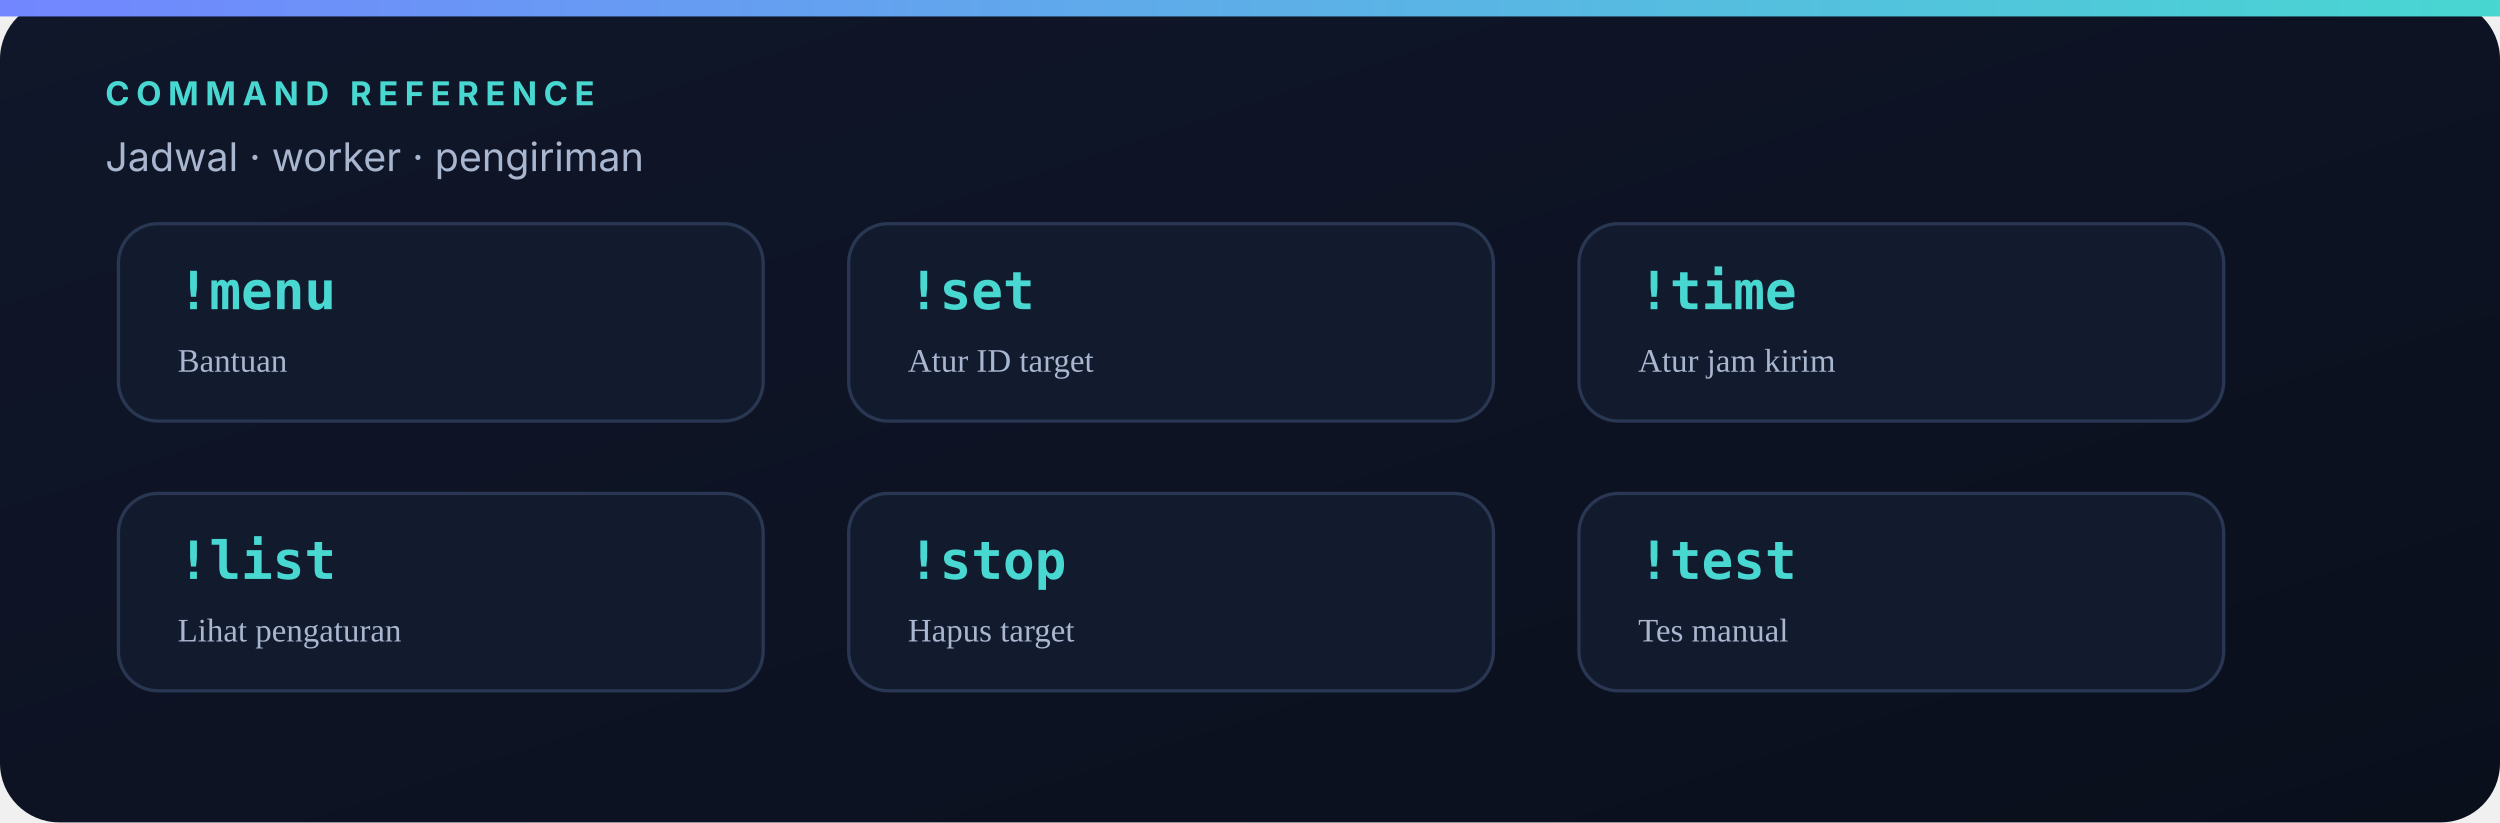
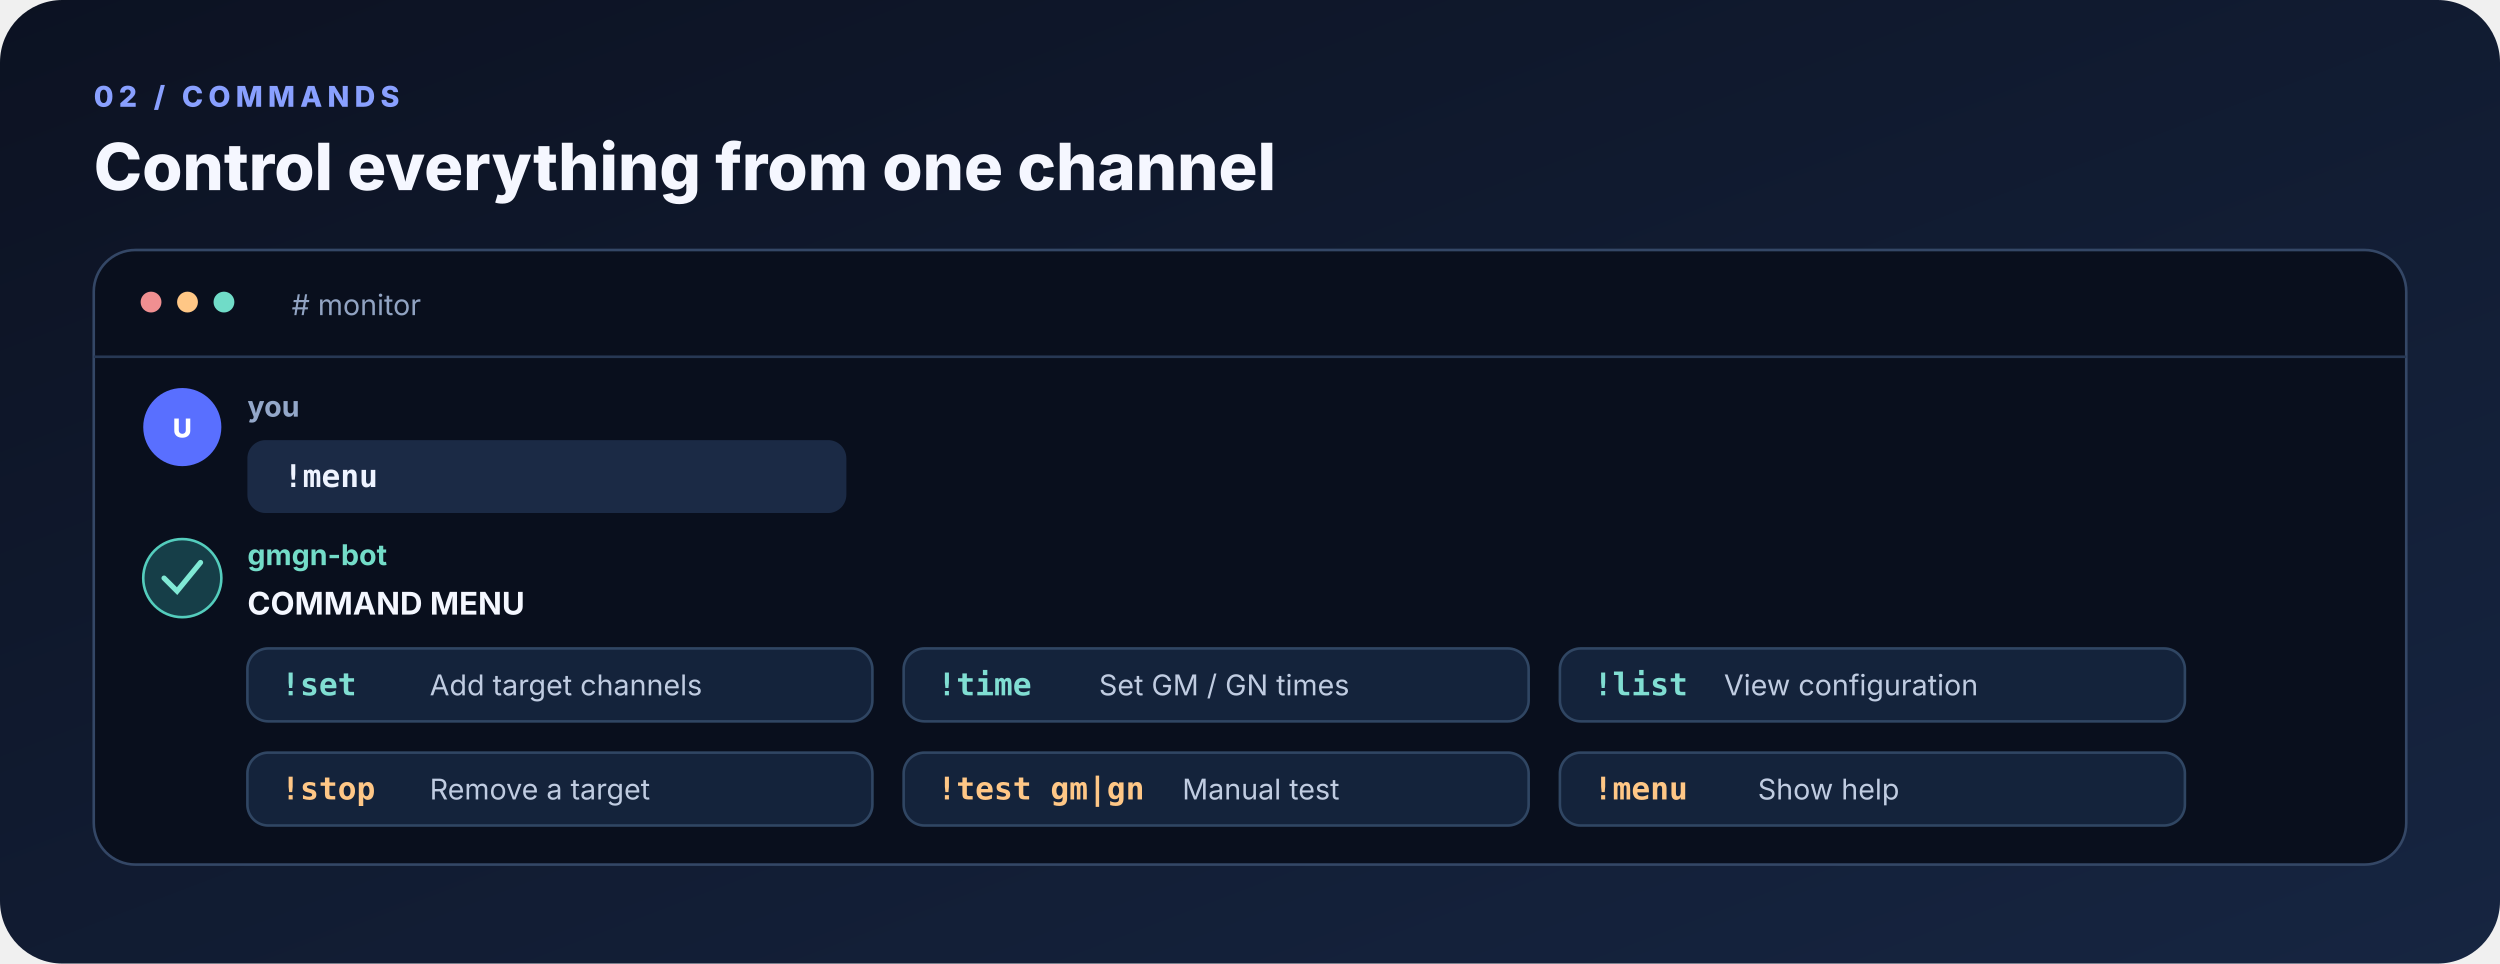
- <svg xmlns="http://www.w3.org/2000/svg" width="760" height="250" viewBox="0 0 760 250" role="img">
+ <svg xmlns="http://www.w3.org/2000/svg" width="960" height="370" viewBox="0 0 960 370" role="img" aria-label="GM GN bot command menu example">
  <defs>
    <linearGradient id="bg" x1="0" y1="0" x2="1" y2="1">
-       <stop stop-color="#10172A" />
-       <stop offset="1" stop-color="#0A0F1C" />
-     </linearGradient>
-     <linearGradient id="accent">
-       <stop stop-color="#7286FF" />
-       <stop offset="1" stop-color="#48D7D1" />
+       <stop stop-color="#0C1222" />
+       <stop offset="1" stop-color="#162541" />
    </linearGradient>
  </defs>
-   <rect width="760" height="250" rx="18" fill="url(#bg)" />
-   <path d="M0 0H760V5H0Z" fill="url(#accent)" />
-   <text x="32" y="32" font-family="Inter,Segoe UI,Arial,sans-serif" font-size="10" font-weight="700" letter-spacing="2" fill="#48D7D1">COMMAND REFERENCE</text>
-   <text x="32" y="52" font-family="Inter,Segoe UI,Arial,sans-serif" font-size="12" fill="#A8B6CF">Jadwal · worker · pengiriman</text>
-   <rect x="36" y="68" width="196" height="60" rx="12" fill="#121A2D" stroke="#293752" />
-   <text x="54" y="94" font-family="monospace" font-size="16" font-weight="700" fill="#48D7D1">!menu</text>
-   <text x="54" y="113" font-size="10" fill="#A8B6CF">Bantuan</text>
-   <rect x="258" y="68" width="196" height="60" rx="12" fill="#121A2D" stroke="#293752" />
-   <text x="276" y="94" font-family="monospace" font-size="16" font-weight="700" fill="#48D7D1">!set</text>
-   <text x="276" y="113" font-size="10" fill="#A8B6CF">Atur ID target</text>
-   <rect x="480" y="68" width="196" height="60" rx="12" fill="#121A2D" stroke="#293752" />
-   <text x="498" y="94" font-family="monospace" font-size="16" font-weight="700" fill="#48D7D1">!time</text>
-   <text x="498" y="113" font-size="10" fill="#A8B6CF">Atur jam kirim</text>
-   <rect x="36" y="150" width="196" height="60" rx="12" fill="#121A2D" stroke="#293752" />
-   <text x="54" y="176" font-family="monospace" font-size="16" font-weight="700" fill="#48D7D1">!list</text>
-   <text x="54" y="195" font-size="10" fill="#A8B6CF">Lihat pengaturan</text>
-   <rect x="258" y="150" width="196" height="60" rx="12" fill="#121A2D" stroke="#293752" />
-   <text x="276" y="176" font-family="monospace" font-size="16" font-weight="700" fill="#48D7D1">!stop</text>
-   <text x="276" y="195" font-size="10" fill="#A8B6CF">Hapus target</text>
-   <rect x="480" y="150" width="196" height="60" rx="12" fill="#121A2D" stroke="#293752" />
-   <text x="498" y="176" font-family="monospace" font-size="16" font-weight="700" fill="#48D7D1">!test</text>
-   <text x="498" y="195" font-size="10" fill="#A8B6CF">Tes manual</text>
+   <rect width="960" height="370" rx="24" fill="url(#bg)" />
+   <text x="36" y="41" font-family="Inter,Segoe UI,Arial,sans-serif" font-size="11" font-weight="800" letter-spacing="2" fill="#89A0FF">02 / COMMANDS</text>
+   <text x="36" y="73" font-family="Inter,Segoe UI,Arial,sans-serif" font-size="25" font-weight="800" fill="#F5F7FF">Control everything from one channel</text>
+   <rect x="36" y="96" width="888" height="236" rx="16" fill="#090F1D" stroke="#344766" />
+   <path d="M36 137H924" stroke="#273854" />
+   <circle cx="58" cy="116" r="4" fill="#F08F91" />
+   <circle cx="72" cy="116" r="4" fill="#FFC786" />
+   <circle cx="86" cy="116" r="4" fill="#70DCC8" />
+   <text x="112" y="121" font-family="Inter,Segoe UI,Arial,sans-serif" font-size="11" fill="#91A3C2"># monitor</text>
+   <circle cx="70" cy="164" r="15" fill="#596FFF" />
+   <text x="70" y="168" text-anchor="middle" font-family="Inter,Segoe UI,Arial,sans-serif" font-size="10" font-weight="800" fill="#FFF">U</text>
+   <text x="95" y="160" font-family="Inter,Segoe UI,Arial,sans-serif" font-size="11" font-weight="700" fill="#94A8CA">you</text>
+   <rect x="95" y="169" width="230" height="28" rx="7" fill="#1B2A45" />
+   <text x="109" y="187" font-family="ui-monospace,Consolas,monospace" font-size="12" font-weight="700" fill="#EEF3FF">!menu</text>
+   <circle cx="70" cy="222" r="15" fill="#163E48" stroke="#54CDBD" />
+   <path d="M63 222l5 5 9-11" fill="none" stroke="#80E9D5" stroke-width="2" stroke-linecap="round" />
+   <text x="95" y="217" font-family="Inter,Segoe UI,Arial,sans-serif" font-size="11" font-weight="700" fill="#73DCC8">gmgn-bot</text>
+   <text x="95" y="236" font-family="Inter,Segoe UI,Arial,sans-serif" font-size="12" font-weight="700" fill="#F4F7FF">COMMAND MENU</text>
+   <g font-family="Inter,Segoe UI,Arial,sans-serif">
+     <rect x="95" y="249" width="240" height="28" rx="8" fill="#14233B" stroke="#304663" />
+     <text x="108" y="267" font-family="ui-monospace,Consolas,monospace" font-size="12" font-weight="800" fill="#80DED2">!set</text>
+     <text x="165" y="267" font-size="11" fill="#C0CCE1">Add target channels</text>
+     <rect x="347" y="249" width="240" height="28" rx="8" fill="#14233B" stroke="#304663" />
+     <text x="360" y="267" font-family="ui-monospace,Consolas,monospace" font-size="12" font-weight="800" fill="#80DED2">!time</text>
+     <text x="422" y="267" font-size="11" fill="#C0CCE1">Set GM / GN times</text>
+     <rect x="599" y="249" width="240" height="28" rx="8" fill="#14233B" stroke="#304663" />
+     <text x="612" y="267" font-family="ui-monospace,Consolas,monospace" font-size="12" font-weight="800" fill="#80DED2">!list</text>
+     <text x="662" y="267" font-size="11" fill="#C0CCE1">View configuration</text>
+     <rect x="95" y="289" width="240" height="28" rx="8" fill="#14233B" stroke="#304663" />
+     <text x="108" y="307" font-family="ui-monospace,Consolas,monospace" font-size="12" font-weight="800" fill="#FFC786">!stop</text>
+     <text x="165" y="307" font-size="11" fill="#C0CCE1">Remove a target</text>
+     <rect x="347" y="289" width="240" height="28" rx="8" fill="#14233B" stroke="#304663" />
+     <text x="360" y="307" font-family="ui-monospace,Consolas,monospace" font-size="12" font-weight="800" fill="#FFC786">!test gm|gn</text>
+     <text x="454" y="307" font-size="11" fill="#C0CCE1">Manual test</text>
+     <rect x="599" y="289" width="240" height="28" rx="8" fill="#14233B" stroke="#304663" />
+     <text x="612" y="307" font-family="ui-monospace,Consolas,monospace" font-size="12" font-weight="800" fill="#FFC786">!menu</text>
+     <text x="675" y="307" font-size="11" fill="#C0CCE1">Show help</text>
+   </g>
</svg>
